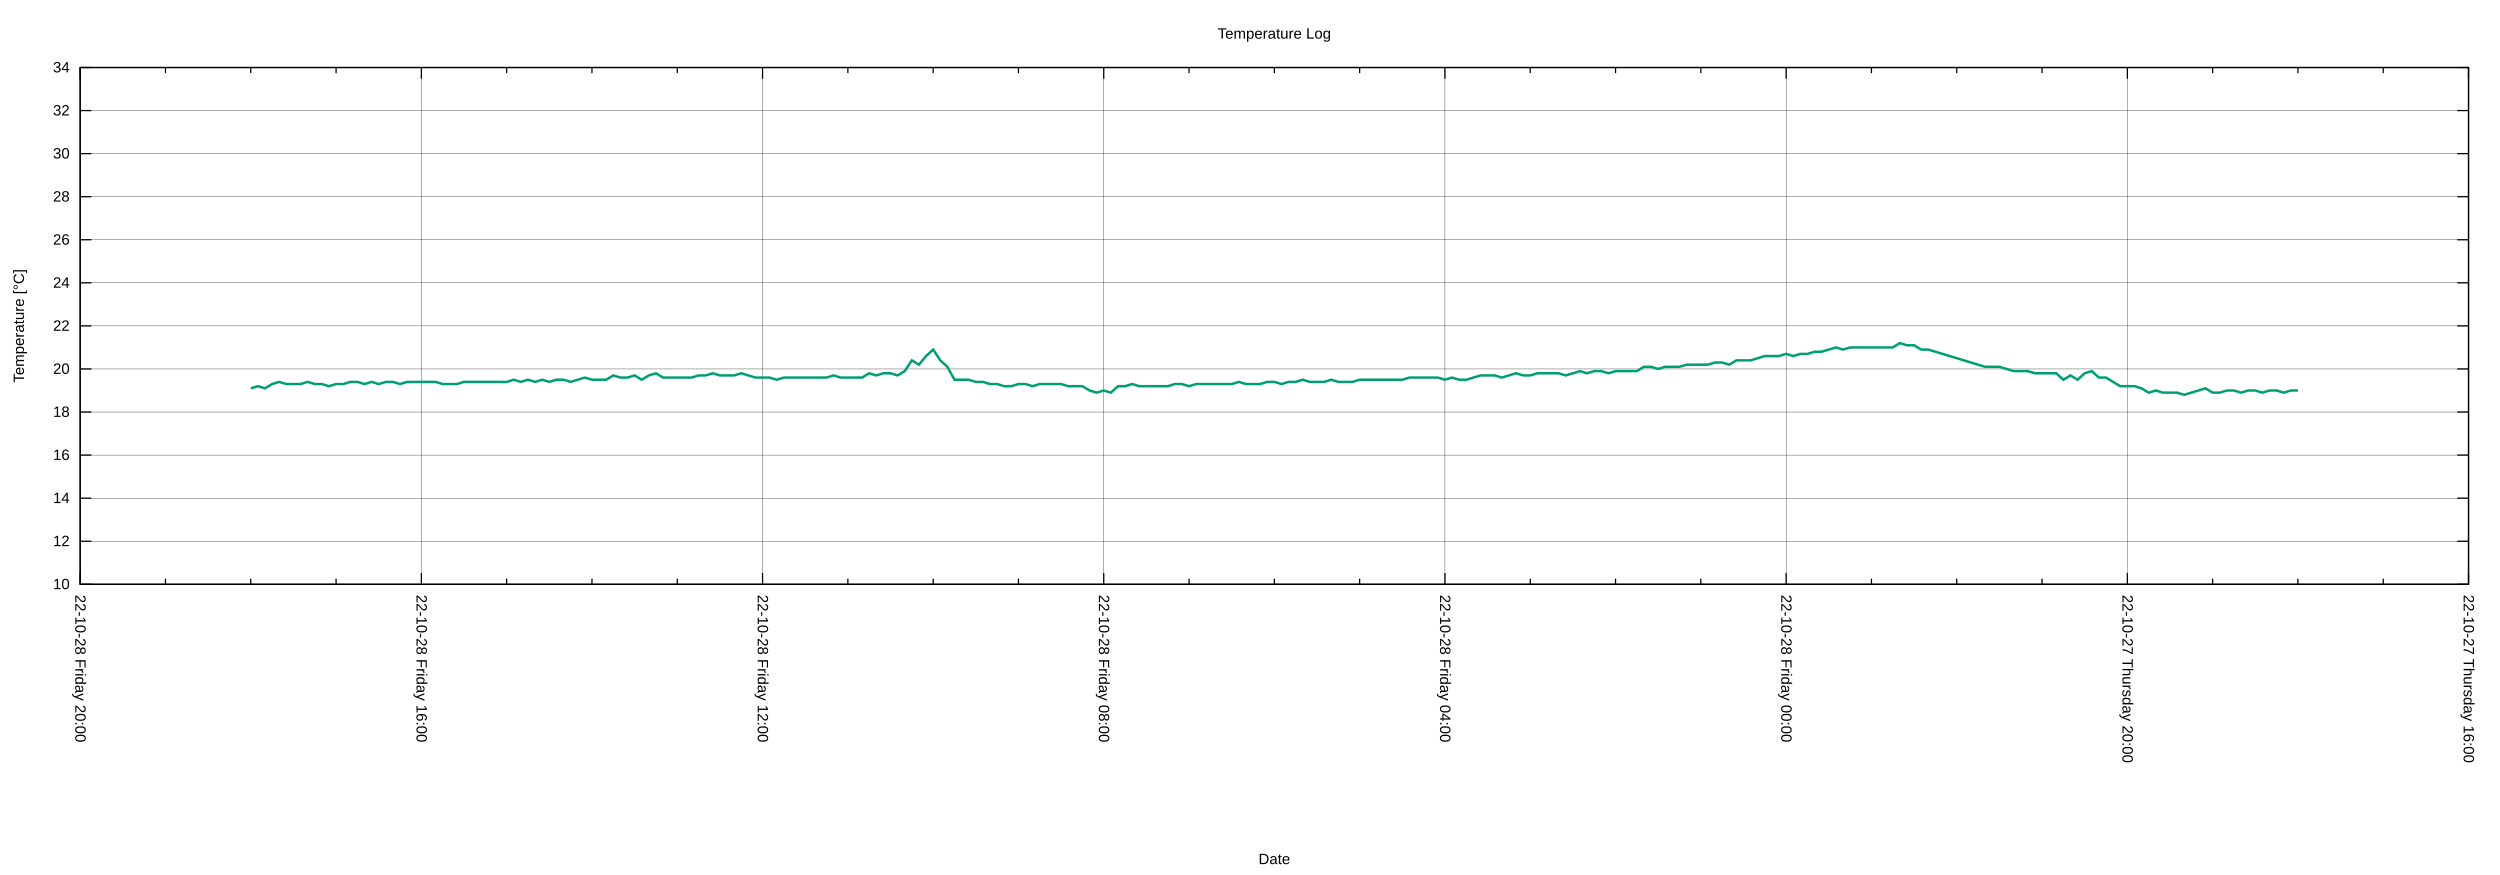
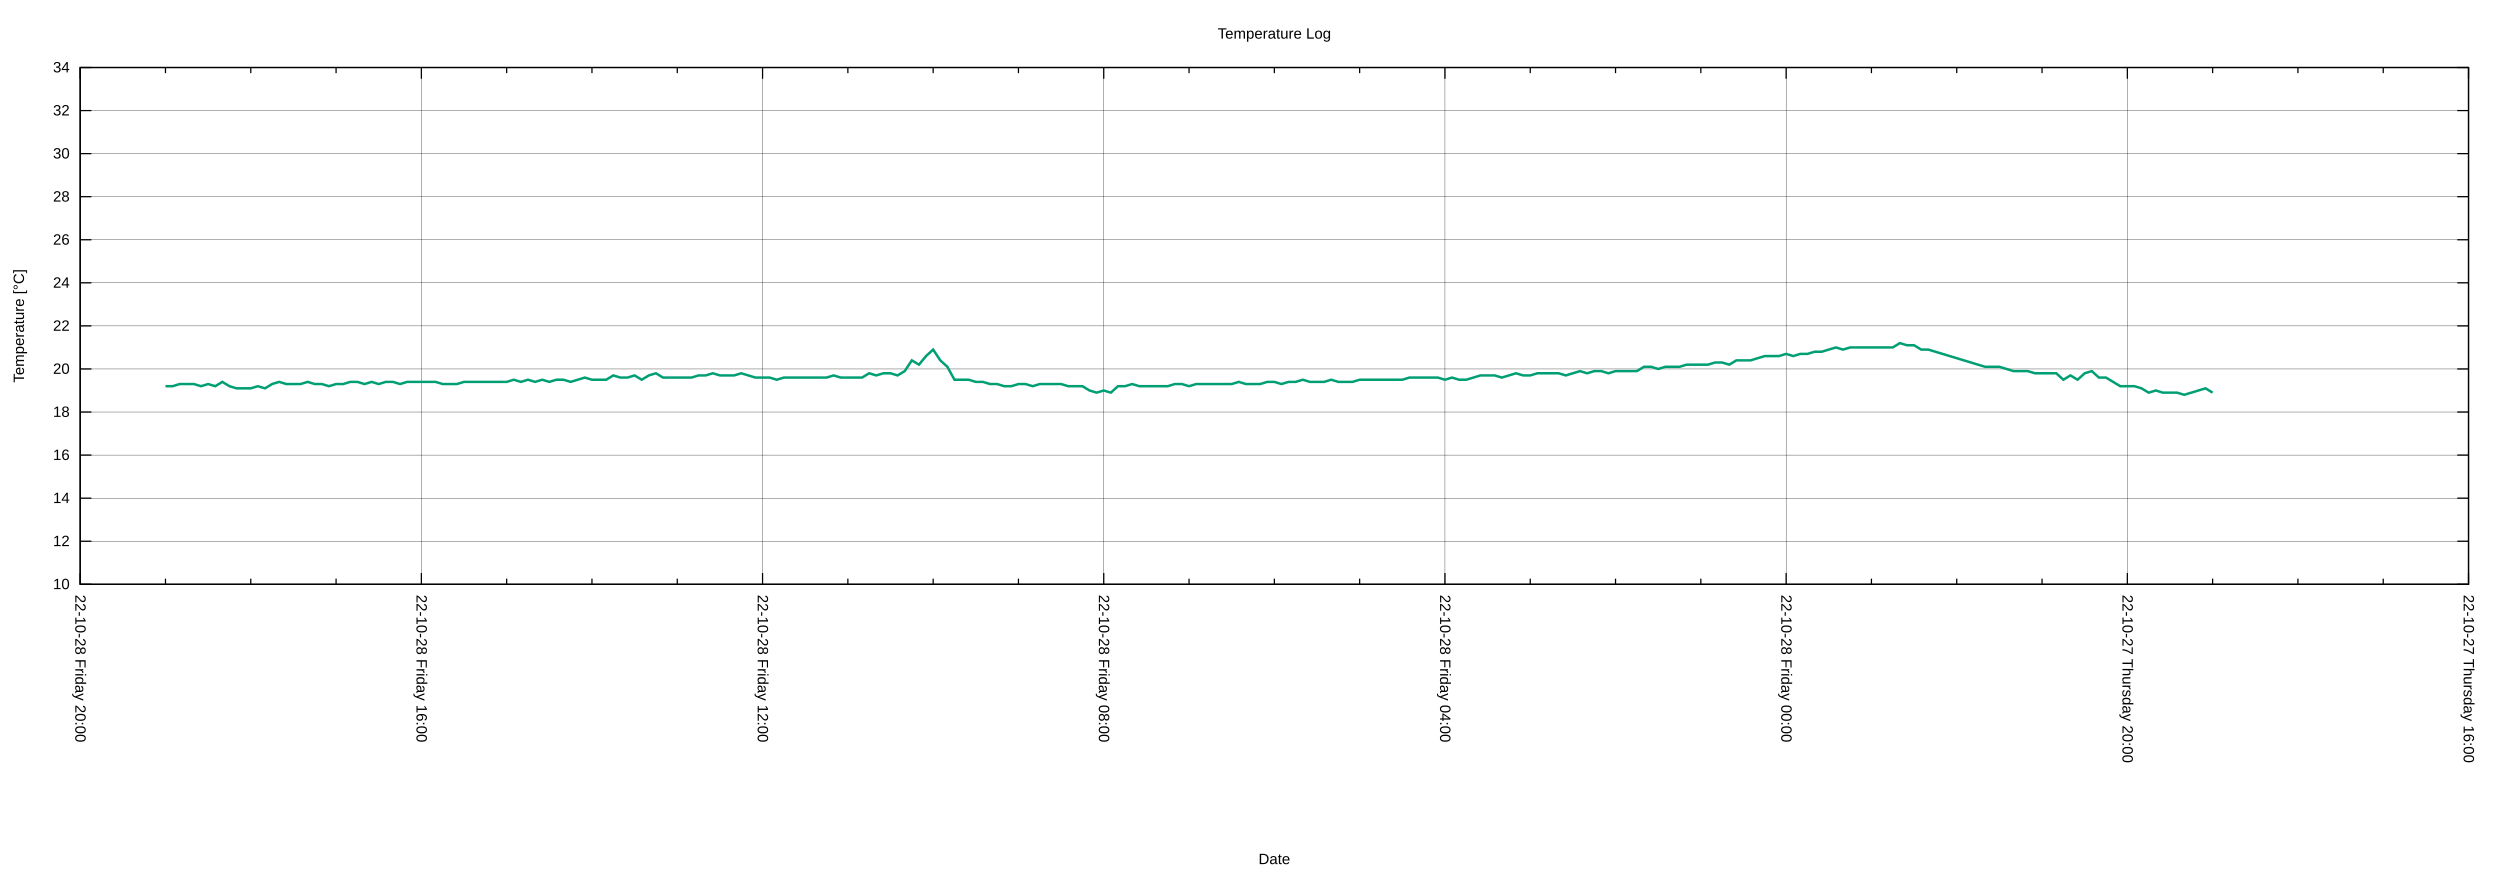
<svg xmlns="http://www.w3.org/2000/svg" xmlns:xlink="http://www.w3.org/1999/xlink" width="2000" height="700" viewBox="0 0 2000 700">
  <g id="gnuplot_canvas">
    <rect x="0" y="0" width="2000" height="700" fill="none" />
    <defs>
      <circle id="gpDot" r="0.5" stroke-width="0.5" stroke="currentColor" />
      <path id="gpPt0" stroke-width="0.222" stroke="currentColor" d="M-1,0 h2 M0,-1 v2" />
      <path id="gpPt1" stroke-width="0.222" stroke="currentColor" d="M-1,-1 L1,1 M1,-1 L-1,1" />
      <path id="gpPt2" stroke-width="0.222" stroke="currentColor" d="M-1,0 L1,0 M0,-1 L0,1 M-1,-1 L1,1 M-1,1 L1,-1" />
      <rect id="gpPt3" stroke-width="0.222" stroke="currentColor" x="-1" y="-1" width="2" height="2" />
      <rect id="gpPt4" stroke-width="0.222" stroke="currentColor" fill="currentColor" x="-1" y="-1" width="2" height="2" />
      <circle id="gpPt5" stroke-width="0.222" stroke="currentColor" cx="0" cy="0" r="1" />
      <use xlink:href="#gpPt5" id="gpPt6" fill="currentColor" stroke="none" />
      <path id="gpPt7" stroke-width="0.222" stroke="currentColor" d="M0,-1.33 L-1.33,0.67 L1.33,0.67 z" />
      <use xlink:href="#gpPt7" id="gpPt8" fill="currentColor" stroke="none" />
      <use xlink:href="#gpPt7" id="gpPt9" stroke="currentColor" transform="rotate(180)" />
      <use xlink:href="#gpPt9" id="gpPt10" fill="currentColor" stroke="none" />
      <use xlink:href="#gpPt3" id="gpPt11" stroke="currentColor" transform="rotate(45)" />
      <use xlink:href="#gpPt11" id="gpPt12" fill="currentColor" stroke="none" />
      <path id="gpPt13" stroke-width="0.222" stroke="currentColor" d="M0,1.330 L1.265,0.411 L0.782,-1.067 L-0.782,-1.076 L-1.265,0.411 z" />
      <use xlink:href="#gpPt13" id="gpPt14" fill="currentColor" stroke="none" />
      <filter id="textbox" filterUnits="objectBoundingBox" x="0" y="0" height="1" width="1">
        <feFlood flood-color="white" flood-opacity="1" result="bgnd" />
        <feComposite in="SourceGraphic" in2="bgnd" operator="atop" />
      </filter>
      <filter id="greybox" filterUnits="objectBoundingBox" x="0" y="0" height="1" width="1">
        <feFlood flood-color="lightgrey" flood-opacity="1" result="grey" />
        <feComposite in="SourceGraphic" in2="grey" operator="atop" />
      </filter>
    </defs>
    <g fill="none" color="white" stroke="currentColor" stroke-width="1.00" stroke-linecap="butt" stroke-linejoin="miter">
</g>
    <g fill="none" color="black" stroke="currentColor" stroke-width="1.00" stroke-linecap="butt" stroke-linejoin="miter">
</g>
    <g fill="none" color="black" stroke="black" stroke-width="0.25" stroke-linecap="butt" stroke-linejoin="miter">
</g>
    <g fill="none" color="black" stroke="currentColor" stroke-width="0.25" stroke-linecap="butt" stroke-linejoin="miter">
      <path stroke="black" class="gridline" d="M64.14,467.43 L1974.82,467.43  " />
    </g>
    <g fill="none" color="black" stroke="black" stroke-width="1.00" stroke-linecap="butt" stroke-linejoin="miter">
</g>
    <g fill="none" color="black" stroke="currentColor" stroke-width="1.00" stroke-linecap="butt" stroke-linejoin="miter">
      <path stroke="black" d="M64.14,467.43 L73.14,467.43 M1974.82,467.43 L1965.82,467.43  " />
      <g transform="translate(55.75,471.33)" stroke="none" fill="black" font-family="Arial" font-size="12.00" text-anchor="end">
        <text>
          <tspan font-family="Arial"> 10</tspan>
        </text>
      </g>
    </g>
    <g fill="none" color="black" stroke="currentColor" stroke-width="1.00" stroke-linecap="butt" stroke-linejoin="miter">
</g>
    <g fill="none" color="black" stroke="black" stroke-width="0.25" stroke-linecap="butt" stroke-linejoin="miter">
</g>
    <g fill="none" color="black" stroke="currentColor" stroke-width="0.25" stroke-linecap="butt" stroke-linejoin="miter">
      <path stroke="black" class="gridline" d="M64.14,432.98 L1974.82,432.98  " />
    </g>
    <g fill="none" color="black" stroke="black" stroke-width="1.00" stroke-linecap="butt" stroke-linejoin="miter">
</g>
    <g fill="none" color="black" stroke="currentColor" stroke-width="1.00" stroke-linecap="butt" stroke-linejoin="miter">
      <path stroke="black" d="M64.14,432.98 L73.14,432.98 M1974.82,432.98 L1965.82,432.98  " />
      <g transform="translate(55.75,436.88)" stroke="none" fill="black" font-family="Arial" font-size="12.00" text-anchor="end">
        <text>
          <tspan font-family="Arial"> 12</tspan>
        </text>
      </g>
    </g>
    <g fill="none" color="black" stroke="currentColor" stroke-width="1.00" stroke-linecap="butt" stroke-linejoin="miter">
</g>
    <g fill="none" color="black" stroke="black" stroke-width="0.25" stroke-linecap="butt" stroke-linejoin="miter">
</g>
    <g fill="none" color="black" stroke="currentColor" stroke-width="0.25" stroke-linecap="butt" stroke-linejoin="miter">
      <path stroke="black" class="gridline" d="M64.14,398.53 L1974.82,398.53  " />
    </g>
    <g fill="none" color="black" stroke="black" stroke-width="1.00" stroke-linecap="butt" stroke-linejoin="miter">
</g>
    <g fill="none" color="black" stroke="currentColor" stroke-width="1.00" stroke-linecap="butt" stroke-linejoin="miter">
      <path stroke="black" d="M64.14,398.53 L73.14,398.53 M1974.82,398.53 L1965.82,398.53  " />
      <g transform="translate(55.75,402.43)" stroke="none" fill="black" font-family="Arial" font-size="12.00" text-anchor="end">
        <text>
          <tspan font-family="Arial"> 14</tspan>
        </text>
      </g>
    </g>
    <g fill="none" color="black" stroke="currentColor" stroke-width="1.00" stroke-linecap="butt" stroke-linejoin="miter">
</g>
    <g fill="none" color="black" stroke="black" stroke-width="0.25" stroke-linecap="butt" stroke-linejoin="miter">
</g>
    <g fill="none" color="black" stroke="currentColor" stroke-width="0.25" stroke-linecap="butt" stroke-linejoin="miter">
      <path stroke="black" class="gridline" d="M64.14,364.07 L1974.82,364.07  " />
    </g>
    <g fill="none" color="black" stroke="black" stroke-width="1.00" stroke-linecap="butt" stroke-linejoin="miter">
</g>
    <g fill="none" color="black" stroke="currentColor" stroke-width="1.00" stroke-linecap="butt" stroke-linejoin="miter">
      <path stroke="black" d="M64.14,364.07 L73.14,364.07 M1974.82,364.07 L1965.82,364.07  " />
      <g transform="translate(55.75,367.97)" stroke="none" fill="black" font-family="Arial" font-size="12.00" text-anchor="end">
        <text>
          <tspan font-family="Arial"> 16</tspan>
        </text>
      </g>
    </g>
    <g fill="none" color="black" stroke="currentColor" stroke-width="1.00" stroke-linecap="butt" stroke-linejoin="miter">
</g>
    <g fill="none" color="black" stroke="black" stroke-width="0.25" stroke-linecap="butt" stroke-linejoin="miter">
</g>
    <g fill="none" color="black" stroke="currentColor" stroke-width="0.25" stroke-linecap="butt" stroke-linejoin="miter">
      <path stroke="black" class="gridline" d="M64.14,329.62 L1974.82,329.62  " />
    </g>
    <g fill="none" color="black" stroke="black" stroke-width="1.00" stroke-linecap="butt" stroke-linejoin="miter">
</g>
    <g fill="none" color="black" stroke="currentColor" stroke-width="1.00" stroke-linecap="butt" stroke-linejoin="miter">
      <path stroke="black" d="M64.14,329.62 L73.14,329.62 M1974.82,329.62 L1965.82,329.62  " />
      <g transform="translate(55.75,333.52)" stroke="none" fill="black" font-family="Arial" font-size="12.00" text-anchor="end">
        <text>
          <tspan font-family="Arial"> 18</tspan>
        </text>
      </g>
    </g>
    <g fill="none" color="black" stroke="currentColor" stroke-width="1.00" stroke-linecap="butt" stroke-linejoin="miter">
</g>
    <g fill="none" color="black" stroke="black" stroke-width="0.25" stroke-linecap="butt" stroke-linejoin="miter">
</g>
    <g fill="none" color="black" stroke="currentColor" stroke-width="0.25" stroke-linecap="butt" stroke-linejoin="miter">
      <path stroke="black" class="gridline" d="M64.14,295.17 L1974.82,295.17  " />
    </g>
    <g fill="none" color="black" stroke="black" stroke-width="1.00" stroke-linecap="butt" stroke-linejoin="miter">
</g>
    <g fill="none" color="black" stroke="currentColor" stroke-width="1.00" stroke-linecap="butt" stroke-linejoin="miter">
      <path stroke="black" d="M64.14,295.17 L73.14,295.17 M1974.82,295.17 L1965.82,295.17  " />
      <g transform="translate(55.75,299.07)" stroke="none" fill="black" font-family="Arial" font-size="12.00" text-anchor="end">
        <text>
          <tspan font-family="Arial"> 20</tspan>
        </text>
      </g>
    </g>
    <g fill="none" color="black" stroke="currentColor" stroke-width="1.00" stroke-linecap="butt" stroke-linejoin="miter">
</g>
    <g fill="none" color="black" stroke="black" stroke-width="0.25" stroke-linecap="butt" stroke-linejoin="miter">
</g>
    <g fill="none" color="black" stroke="currentColor" stroke-width="0.25" stroke-linecap="butt" stroke-linejoin="miter">
      <path stroke="black" class="gridline" d="M64.14,260.72 L1974.82,260.72  " />
    </g>
    <g fill="none" color="black" stroke="black" stroke-width="1.00" stroke-linecap="butt" stroke-linejoin="miter">
</g>
    <g fill="none" color="black" stroke="currentColor" stroke-width="1.00" stroke-linecap="butt" stroke-linejoin="miter">
      <path stroke="black" d="M64.14,260.72 L73.14,260.72 M1974.82,260.72 L1965.82,260.72  " />
      <g transform="translate(55.75,264.62)" stroke="none" fill="black" font-family="Arial" font-size="12.00" text-anchor="end">
        <text>
          <tspan font-family="Arial"> 22</tspan>
        </text>
      </g>
    </g>
    <g fill="none" color="black" stroke="currentColor" stroke-width="1.00" stroke-linecap="butt" stroke-linejoin="miter">
</g>
    <g fill="none" color="black" stroke="black" stroke-width="0.25" stroke-linecap="butt" stroke-linejoin="miter">
</g>
    <g fill="none" color="black" stroke="currentColor" stroke-width="0.25" stroke-linecap="butt" stroke-linejoin="miter">
      <path stroke="black" class="gridline" d="M64.14,226.27 L1974.82,226.27  " />
    </g>
    <g fill="none" color="black" stroke="black" stroke-width="1.00" stroke-linecap="butt" stroke-linejoin="miter">
</g>
    <g fill="none" color="black" stroke="currentColor" stroke-width="1.00" stroke-linecap="butt" stroke-linejoin="miter">
      <path stroke="black" d="M64.14,226.27 L73.14,226.27 M1974.82,226.27 L1965.82,226.27  " />
      <g transform="translate(55.75,230.17)" stroke="none" fill="black" font-family="Arial" font-size="12.00" text-anchor="end">
        <text>
          <tspan font-family="Arial"> 24</tspan>
        </text>
      </g>
    </g>
    <g fill="none" color="black" stroke="currentColor" stroke-width="1.00" stroke-linecap="butt" stroke-linejoin="miter">
</g>
    <g fill="none" color="black" stroke="black" stroke-width="0.25" stroke-linecap="butt" stroke-linejoin="miter">
</g>
    <g fill="none" color="black" stroke="currentColor" stroke-width="0.25" stroke-linecap="butt" stroke-linejoin="miter">
      <path stroke="black" class="gridline" d="M64.14,191.82 L1974.82,191.82  " />
    </g>
    <g fill="none" color="black" stroke="black" stroke-width="1.00" stroke-linecap="butt" stroke-linejoin="miter">
</g>
    <g fill="none" color="black" stroke="currentColor" stroke-width="1.00" stroke-linecap="butt" stroke-linejoin="miter">
      <path stroke="black" d="M64.14,191.82 L73.14,191.82 M1974.82,191.82 L1965.82,191.82  " />
      <g transform="translate(55.75,195.72)" stroke="none" fill="black" font-family="Arial" font-size="12.00" text-anchor="end">
        <text>
          <tspan font-family="Arial"> 26</tspan>
        </text>
      </g>
    </g>
    <g fill="none" color="black" stroke="currentColor" stroke-width="1.00" stroke-linecap="butt" stroke-linejoin="miter">
</g>
    <g fill="none" color="black" stroke="black" stroke-width="0.25" stroke-linecap="butt" stroke-linejoin="miter">
</g>
    <g fill="none" color="black" stroke="currentColor" stroke-width="0.25" stroke-linecap="butt" stroke-linejoin="miter">
      <path stroke="black" class="gridline" d="M64.14,157.36 L1974.82,157.36  " />
    </g>
    <g fill="none" color="black" stroke="black" stroke-width="1.00" stroke-linecap="butt" stroke-linejoin="miter">
</g>
    <g fill="none" color="black" stroke="currentColor" stroke-width="1.00" stroke-linecap="butt" stroke-linejoin="miter">
      <path stroke="black" d="M64.14,157.36 L73.14,157.36 M1974.82,157.36 L1965.82,157.36  " />
      <g transform="translate(55.75,161.26)" stroke="none" fill="black" font-family="Arial" font-size="12.00" text-anchor="end">
        <text>
          <tspan font-family="Arial"> 28</tspan>
        </text>
      </g>
    </g>
    <g fill="none" color="black" stroke="currentColor" stroke-width="1.00" stroke-linecap="butt" stroke-linejoin="miter">
</g>
    <g fill="none" color="black" stroke="black" stroke-width="0.25" stroke-linecap="butt" stroke-linejoin="miter">
</g>
    <g fill="none" color="black" stroke="currentColor" stroke-width="0.25" stroke-linecap="butt" stroke-linejoin="miter">
      <path stroke="black" class="gridline" d="M64.14,122.91 L1974.82,122.91  " />
    </g>
    <g fill="none" color="black" stroke="black" stroke-width="1.00" stroke-linecap="butt" stroke-linejoin="miter">
</g>
    <g fill="none" color="black" stroke="currentColor" stroke-width="1.00" stroke-linecap="butt" stroke-linejoin="miter">
      <path stroke="black" d="M64.14,122.91 L73.14,122.91 M1974.82,122.91 L1965.82,122.91  " />
      <g transform="translate(55.75,126.81)" stroke="none" fill="black" font-family="Arial" font-size="12.00" text-anchor="end">
        <text>
          <tspan font-family="Arial"> 30</tspan>
        </text>
      </g>
    </g>
    <g fill="none" color="black" stroke="currentColor" stroke-width="1.00" stroke-linecap="butt" stroke-linejoin="miter">
</g>
    <g fill="none" color="black" stroke="black" stroke-width="0.25" stroke-linecap="butt" stroke-linejoin="miter">
</g>
    <g fill="none" color="black" stroke="currentColor" stroke-width="0.25" stroke-linecap="butt" stroke-linejoin="miter">
      <path stroke="black" class="gridline" d="M64.14,88.46 L1974.82,88.46  " />
    </g>
    <g fill="none" color="black" stroke="black" stroke-width="1.00" stroke-linecap="butt" stroke-linejoin="miter">
</g>
    <g fill="none" color="black" stroke="currentColor" stroke-width="1.00" stroke-linecap="butt" stroke-linejoin="miter">
      <path stroke="black" d="M64.14,88.46 L73.14,88.46 M1974.82,88.46 L1965.82,88.46  " />
      <g transform="translate(55.75,92.36)" stroke="none" fill="black" font-family="Arial" font-size="12.00" text-anchor="end">
        <text>
          <tspan font-family="Arial"> 32</tspan>
        </text>
      </g>
    </g>
    <g fill="none" color="black" stroke="currentColor" stroke-width="1.00" stroke-linecap="butt" stroke-linejoin="miter">
</g>
    <g fill="none" color="black" stroke="black" stroke-width="0.25" stroke-linecap="butt" stroke-linejoin="miter">
</g>
    <g fill="none" color="black" stroke="currentColor" stroke-width="0.25" stroke-linecap="butt" stroke-linejoin="miter">
      <path stroke="black" class="gridline" d="M64.14,54.01 L1974.82,54.01  " />
    </g>
    <g fill="none" color="black" stroke="black" stroke-width="1.00" stroke-linecap="butt" stroke-linejoin="miter">
</g>
    <g fill="none" color="black" stroke="currentColor" stroke-width="1.00" stroke-linecap="butt" stroke-linejoin="miter">
      <path stroke="black" d="M64.14,54.01 L73.14,54.01 M1974.82,54.01 L1965.82,54.01  " />
      <g transform="translate(55.75,57.91)" stroke="none" fill="black" font-family="Arial" font-size="12.00" text-anchor="end">
        <text>
          <tspan font-family="Arial"> 34</tspan>
        </text>
      </g>
    </g>
    <g fill="none" color="black" stroke="currentColor" stroke-width="1.00" stroke-linecap="butt" stroke-linejoin="miter">
</g>
    <g fill="none" color="black" stroke="black" stroke-width="0.25" stroke-linecap="butt" stroke-linejoin="miter">
</g>
    <g fill="none" color="black" stroke="currentColor" stroke-width="0.25" stroke-linecap="butt" stroke-linejoin="miter">
      <path stroke="black" class="gridline" d="M1974.82,467.43 L1974.82,54.01  " />
    </g>
    <g fill="none" color="black" stroke="black" stroke-width="1.00" stroke-linecap="butt" stroke-linejoin="miter">
</g>
    <g fill="none" color="black" stroke="currentColor" stroke-width="1.00" stroke-linecap="butt" stroke-linejoin="miter">
      <path stroke="black" d="M1974.82,467.43 L1974.82,458.43 M1974.82,54.01 L1974.82,63.01  " />
      <g transform="translate(1970.92,475.82) rotate(90)" stroke="none" fill="black" font-family="Arial" font-size="12.00" text-anchor="start">
        <text>
          <tspan font-family="Arial">22-10-27 Thursday 16:00</tspan>
        </text>
      </g>
    </g>
    <g fill="none" color="black" stroke="currentColor" stroke-width="1.00" stroke-linecap="butt" stroke-linejoin="miter">
      <path stroke="black" d="M1906.58,467.43 L1906.58,462.93 M1906.58,54.01 L1906.58,58.51 M1838.34,467.43 L1838.34,462.93 M1838.34,54.01 L1838.34,58.51   M1770.10,467.43 L1770.10,462.93 M1770.10,54.01 L1770.10,58.51  " />
    </g>
    <g fill="none" color="black" stroke="black" stroke-width="0.25" stroke-linecap="butt" stroke-linejoin="miter">
</g>
    <g fill="none" color="black" stroke="currentColor" stroke-width="0.25" stroke-linecap="butt" stroke-linejoin="miter">
      <path stroke="black" class="gridline" d="M1701.87,467.43 L1701.87,54.01  " />
    </g>
    <g fill="none" color="black" stroke="black" stroke-width="1.00" stroke-linecap="butt" stroke-linejoin="miter">
</g>
    <g fill="none" color="black" stroke="currentColor" stroke-width="1.00" stroke-linecap="butt" stroke-linejoin="miter">
      <path stroke="black" d="M1701.87,467.43 L1701.87,458.43 M1701.87,54.01 L1701.87,63.01  " />
      <g transform="translate(1697.97,475.82) rotate(90)" stroke="none" fill="black" font-family="Arial" font-size="12.00" text-anchor="start">
        <text>
          <tspan font-family="Arial">22-10-27 Thursday 20:00</tspan>
        </text>
      </g>
    </g>
    <g fill="none" color="black" stroke="currentColor" stroke-width="1.00" stroke-linecap="butt" stroke-linejoin="miter">
      <path stroke="black" d="M1633.63,467.43 L1633.63,462.93 M1633.63,54.01 L1633.63,58.51 M1565.39,467.43 L1565.39,462.93 M1565.39,54.01 L1565.39,58.51   M1497.15,467.43 L1497.15,462.93 M1497.15,54.01 L1497.15,58.51  " />
    </g>
    <g fill="none" color="black" stroke="black" stroke-width="0.25" stroke-linecap="butt" stroke-linejoin="miter">
</g>
    <g fill="none" color="black" stroke="currentColor" stroke-width="0.25" stroke-linecap="butt" stroke-linejoin="miter">
      <path stroke="black" class="gridline" d="M1428.91,467.43 L1428.91,54.01  " />
    </g>
    <g fill="none" color="black" stroke="black" stroke-width="1.00" stroke-linecap="butt" stroke-linejoin="miter">
</g>
    <g fill="none" color="black" stroke="currentColor" stroke-width="1.00" stroke-linecap="butt" stroke-linejoin="miter">
      <path stroke="black" d="M1428.91,467.43 L1428.91,458.43 M1428.91,54.01 L1428.91,63.01  " />
      <g transform="translate(1425.01,475.82) rotate(90)" stroke="none" fill="black" font-family="Arial" font-size="12.00" text-anchor="start">
        <text>
          <tspan font-family="Arial">22-10-28 Friday 00:00</tspan>
        </text>
      </g>
    </g>
    <g fill="none" color="black" stroke="currentColor" stroke-width="1.00" stroke-linecap="butt" stroke-linejoin="miter">
      <path stroke="black" d="M1360.67,467.43 L1360.67,462.93 M1360.67,54.01 L1360.67,58.51 M1292.43,467.43 L1292.43,462.93 M1292.43,54.01 L1292.43,58.51   M1224.20,467.43 L1224.20,462.93 M1224.20,54.01 L1224.20,58.51  " />
    </g>
    <g fill="none" color="black" stroke="black" stroke-width="0.25" stroke-linecap="butt" stroke-linejoin="miter">
</g>
    <g fill="none" color="black" stroke="currentColor" stroke-width="0.25" stroke-linecap="butt" stroke-linejoin="miter">
      <path stroke="black" class="gridline" d="M1155.96,467.43 L1155.96,54.01  " />
    </g>
    <g fill="none" color="black" stroke="black" stroke-width="1.00" stroke-linecap="butt" stroke-linejoin="miter">
</g>
    <g fill="none" color="black" stroke="currentColor" stroke-width="1.00" stroke-linecap="butt" stroke-linejoin="miter">
      <path stroke="black" d="M1155.96,467.43 L1155.96,458.43 M1155.96,54.01 L1155.96,63.01  " />
      <g transform="translate(1152.06,475.82) rotate(90)" stroke="none" fill="black" font-family="Arial" font-size="12.00" text-anchor="start">
        <text>
          <tspan font-family="Arial">22-10-28 Friday 04:00</tspan>
        </text>
      </g>
    </g>
    <g fill="none" color="black" stroke="currentColor" stroke-width="1.00" stroke-linecap="butt" stroke-linejoin="miter">
      <path stroke="black" d="M1087.72,467.43 L1087.72,462.93 M1087.72,54.01 L1087.72,58.51 M1019.48,467.43 L1019.48,462.93 M1019.48,54.01 L1019.48,58.51   M951.24,467.43 L951.24,462.93 M951.24,54.01 L951.24,58.51  " />
    </g>
    <g fill="none" color="black" stroke="black" stroke-width="0.25" stroke-linecap="butt" stroke-linejoin="miter">
</g>
    <g fill="none" color="black" stroke="currentColor" stroke-width="0.25" stroke-linecap="butt" stroke-linejoin="miter">
      <path stroke="black" class="gridline" d="M883.00,467.43 L883.00,54.01  " />
    </g>
    <g fill="none" color="black" stroke="black" stroke-width="1.00" stroke-linecap="butt" stroke-linejoin="miter">
</g>
    <g fill="none" color="black" stroke="currentColor" stroke-width="1.00" stroke-linecap="butt" stroke-linejoin="miter">
      <path stroke="black" d="M883.00,467.43 L883.00,458.43 M883.00,54.01 L883.00,63.01  " />
      <g transform="translate(879.10,475.82) rotate(90)" stroke="none" fill="black" font-family="Arial" font-size="12.00" text-anchor="start">
        <text>
          <tspan font-family="Arial">22-10-28 Friday 08:00</tspan>
        </text>
      </g>
    </g>
    <g fill="none" color="black" stroke="currentColor" stroke-width="1.00" stroke-linecap="butt" stroke-linejoin="miter">
      <path stroke="black" d="M814.76,467.43 L814.76,462.93 M814.76,54.01 L814.76,58.51 M746.53,467.43 L746.53,462.93 M746.53,54.01 L746.53,58.51   M678.29,467.43 L678.29,462.93 M678.29,54.01 L678.29,58.51  " />
    </g>
    <g fill="none" color="black" stroke="black" stroke-width="0.25" stroke-linecap="butt" stroke-linejoin="miter">
</g>
    <g fill="none" color="black" stroke="currentColor" stroke-width="0.25" stroke-linecap="butt" stroke-linejoin="miter">
      <path stroke="black" class="gridline" d="M610.05,467.43 L610.05,54.01  " />
    </g>
    <g fill="none" color="black" stroke="black" stroke-width="1.00" stroke-linecap="butt" stroke-linejoin="miter">
</g>
    <g fill="none" color="black" stroke="currentColor" stroke-width="1.00" stroke-linecap="butt" stroke-linejoin="miter">
      <path stroke="black" d="M610.05,467.43 L610.05,458.43 M610.05,54.01 L610.05,63.01  " />
      <g transform="translate(606.15,475.82) rotate(90)" stroke="none" fill="black" font-family="Arial" font-size="12.00" text-anchor="start">
        <text>
          <tspan font-family="Arial">22-10-28 Friday 12:00</tspan>
        </text>
      </g>
    </g>
    <g fill="none" color="black" stroke="currentColor" stroke-width="1.00" stroke-linecap="butt" stroke-linejoin="miter">
      <path stroke="black" d="M541.81,467.43 L541.81,462.93 M541.81,54.01 L541.81,58.51 M473.57,467.43 L473.57,462.93 M473.57,54.01 L473.57,58.51   M405.33,467.43 L405.33,462.93 M405.33,54.01 L405.33,58.51  " />
    </g>
    <g fill="none" color="black" stroke="black" stroke-width="0.25" stroke-linecap="butt" stroke-linejoin="miter">
</g>
    <g fill="none" color="black" stroke="currentColor" stroke-width="0.25" stroke-linecap="butt" stroke-linejoin="miter">
      <path stroke="black" class="gridline" d="M337.09,467.43 L337.09,54.01  " />
    </g>
    <g fill="none" color="black" stroke="black" stroke-width="1.00" stroke-linecap="butt" stroke-linejoin="miter">
</g>
    <g fill="none" color="black" stroke="currentColor" stroke-width="1.00" stroke-linecap="butt" stroke-linejoin="miter">
      <path stroke="black" d="M337.09,467.43 L337.09,458.43 M337.09,54.01 L337.09,63.01  " />
      <g transform="translate(333.19,475.82) rotate(90)" stroke="none" fill="black" font-family="Arial" font-size="12.00" text-anchor="start">
        <text>
          <tspan font-family="Arial">22-10-28 Friday 16:00</tspan>
        </text>
      </g>
    </g>
    <g fill="none" color="black" stroke="currentColor" stroke-width="1.00" stroke-linecap="butt" stroke-linejoin="miter">
      <path stroke="black" d="M268.86,467.43 L268.86,462.93 M268.86,54.01 L268.86,58.51 M200.62,467.43 L200.62,462.93 M200.62,54.01 L200.62,58.51   M132.38,467.43 L132.38,462.93 M132.38,54.01 L132.38,58.51  " />
    </g>
    <g fill="none" color="black" stroke="black" stroke-width="0.25" stroke-linecap="butt" stroke-linejoin="miter">
</g>
    <g fill="none" color="black" stroke="currentColor" stroke-width="0.25" stroke-linecap="butt" stroke-linejoin="miter">
      <path stroke="black" class="gridline" d="M64.14,467.43 L64.14,54.01  " />
    </g>
    <g fill="none" color="black" stroke="black" stroke-width="1.00" stroke-linecap="butt" stroke-linejoin="miter">
</g>
    <g fill="none" color="black" stroke="currentColor" stroke-width="1.00" stroke-linecap="butt" stroke-linejoin="miter">
      <path stroke="black" d="M64.14,467.43 L64.14,458.43 M64.14,54.01 L64.14,63.01  " />
      <g transform="translate(60.24,475.82) rotate(90)" stroke="none" fill="black" font-family="Arial" font-size="12.00" text-anchor="start">
        <text>
          <tspan font-family="Arial">22-10-28 Friday 20:00</tspan>
        </text>
      </g>
    </g>
    <g fill="none" color="black" stroke="currentColor" stroke-width="1.00" stroke-linecap="butt" stroke-linejoin="miter">
</g>
    <g fill="none" color="black" stroke="currentColor" stroke-width="1.00" stroke-linecap="butt" stroke-linejoin="miter">
      <path stroke="black" d="M64.14,54.01 L64.14,467.43 L1974.82,467.43 L1974.82,54.01 L64.14,54.01 Z  " />
    </g>
    <g fill="none" color="black" stroke="currentColor" stroke-width="1.00" stroke-linecap="butt" stroke-linejoin="miter">
      <g transform="translate(19.18,260.72) rotate(270)" stroke="none" fill="black" font-family="Arial" font-size="12.00" text-anchor="middle">
        <text>
          <tspan font-family="Arial">Temperature [°C]</tspan>
        </text>
      </g>
    </g>
    <g fill="none" color="black" stroke="currentColor" stroke-width="1.00" stroke-linecap="butt" stroke-linejoin="miter">
      <g transform="translate(1019.48,691.30)" stroke="none" fill="black" font-family="Arial" font-size="12.00" text-anchor="middle">
        <text>
          <tspan font-family="Arial">Date</tspan>
        </text>
      </g>
    </g>
    <g fill="none" color="black" stroke="currentColor" stroke-width="1.00" stroke-linecap="butt" stroke-linejoin="miter">
</g>
    <g id="gnuplot_plot_1">
      <g fill="none" color="white" stroke="currentColor" stroke-width="2.00" stroke-linecap="butt" stroke-linejoin="miter">
</g>
      <g fill="none" color="black" stroke="currentColor" stroke-width="2.00" stroke-linecap="butt" stroke-linejoin="miter">
-         <path stroke="rgb(  0, 158, 115)" d="M200.62,310.67 L206.30,308.95 L211.99,310.67 L217.68,307.23 L223.36,305.51 L229.05,307.23 L234.74,307.23 L240.42,307.23   L246.11,305.51 L251.80,307.23 L257.48,307.23 L263.17,308.95 L268.86,307.23 L274.54,307.23 L280.23,305.51 L285.92,305.51   L291.60,307.23 L297.29,305.51 L302.98,307.23 L308.66,305.51 L314.35,305.51 L320.03,307.23 L325.72,305.51 L331.41,305.51   L337.09,305.51 L342.78,305.51 L348.47,305.51 L354.15,307.23 L359.84,307.23 L365.53,307.23 L371.21,305.51 L376.90,305.51   L382.59,305.51 L388.27,305.51 L393.96,305.51 L399.65,305.51 L405.33,305.51 L411.02,303.78 L416.71,305.51 L422.39,303.78   L428.08,305.51 L433.77,303.78 L439.45,305.51 L445.14,303.78 L450.83,303.78 L456.51,305.51 L462.20,303.78 L467.88,302.06   L473.57,303.78 L479.26,303.78 L484.94,303.78 L490.63,300.34 L496.32,302.06 L502.00,302.06 L507.69,300.34 L513.38,303.78   L519.06,300.34 L524.75,298.62 L530.44,302.06 L536.12,302.06 L541.81,302.06 L547.50,302.06 L553.18,302.06 L558.87,300.34   L564.56,300.34 L570.24,298.62 L575.93,300.34 L581.62,300.34 L587.30,300.34 L592.99,298.62 L598.68,300.34 L604.36,302.06   L610.05,302.06 L615.74,302.06 L621.42,303.78 L627.11,302.06 L632.79,302.06 L638.48,302.06 L644.17,302.06 L649.85,302.06   L655.54,302.06 L661.23,302.06 L666.91,300.34 L672.60,302.06 L678.29,302.06 L683.97,302.06 L689.66,302.06 L695.35,298.62   L701.03,300.34 L706.72,298.62 L712.41,298.62 L718.09,300.34 L723.78,296.89 L729.47,288.28 L735.15,291.73 L740.84,284.84   L746.53,279.67 L752.21,288.28 L757.90,293.45 L763.59,303.78 L769.27,303.78 L774.96,303.78 L780.65,305.51 L786.33,305.51   L792.02,307.23 L797.70,307.23 L803.39,308.95 L809.08,308.95 L814.76,307.23 L820.45,307.23 L826.14,308.95 L831.82,307.23   L837.51,307.23 L843.20,307.23 L848.88,307.23 L854.57,308.95 L860.26,308.95 L865.94,308.95 L871.63,312.40 L877.32,314.12   L883.00,312.40 L888.69,314.12 L894.38,308.95 L900.06,308.95 L905.75,307.23 L911.44,308.95 L917.12,308.95 L922.81,308.95   L928.50,308.95 L934.18,308.95 L939.87,307.23 L945.55,307.23 L951.24,308.95 L956.93,307.23 L962.61,307.23 L968.30,307.23   L973.99,307.23 L979.67,307.23 L985.36,307.23 L991.05,305.51 L996.73,307.23 L1002.42,307.23 L1008.11,307.23 L1013.79,305.51   L1019.48,305.51 L1025.17,307.23 L1030.85,305.51 L1036.54,305.51 L1042.23,303.78 L1047.91,305.51 L1053.60,305.51 L1059.29,305.51   L1064.97,303.78 L1070.66,305.51 L1076.35,305.51 L1082.03,305.51 L1087.72,303.78 L1093.41,303.78 L1099.09,303.78 L1104.78,303.78   L1110.46,303.78 L1116.15,303.78 L1121.84,303.78 L1127.52,302.06 L1133.21,302.06 L1138.90,302.06 L1144.58,302.06 L1150.27,302.06   L1155.96,303.78 L1161.64,302.06 L1167.33,303.78 L1173.02,303.78 L1178.70,302.06 L1184.39,300.34 L1190.08,300.34 L1195.76,300.34   L1201.45,302.06 L1207.14,300.34 L1212.82,298.62 L1218.51,300.34 L1224.20,300.34 L1229.88,298.62 L1235.57,298.62 L1241.26,298.62   L1246.94,298.62 L1252.63,300.34 L1258.32,298.62 L1264.00,296.89 L1269.69,298.62 L1275.37,296.89 L1281.06,296.89 L1286.75,298.62   L1292.43,296.89 L1298.12,296.89 L1303.81,296.89 L1309.49,296.89 L1315.18,293.45 L1320.87,293.45 L1326.55,295.17 L1332.24,293.45   L1337.93,293.45 L1343.61,293.45 L1349.30,291.73 L1354.99,291.73 L1360.67,291.73 L1366.36,291.73 L1372.05,290.00 L1377.73,290.00   L1383.42,291.73 L1389.11,288.28 L1394.79,288.28 L1400.48,288.28 L1406.17,286.56 L1411.85,284.84 L1417.54,284.84 L1423.22,284.84   L1428.91,283.11 L1434.60,284.84 L1440.28,283.11 L1445.97,283.11 L1451.66,281.39 L1457.34,281.39 L1463.03,279.67 L1468.72,277.95   L1474.40,279.67 L1480.09,277.95 L1485.78,277.95 L1491.46,277.95 L1497.15,277.95 L1502.84,277.95 L1508.52,277.95 L1514.21,277.95   L1519.90,274.50 L1525.58,276.22 L1531.27,276.22 L1536.96,279.67 L1542.64,279.67 L1548.33,281.39 L1554.02,283.11 L1559.70,284.84   L1565.39,286.56 L1571.08,288.28 L1576.76,290.00 L1582.45,291.73 L1588.13,293.45 L1593.82,293.45 L1599.51,293.45 L1605.19,295.17   L1610.88,296.89 L1616.57,296.89 L1622.25,296.89 L1627.94,298.62 L1633.63,298.62 L1639.31,298.62 L1645.00,298.62 L1650.69,303.78   L1656.37,300.34 L1662.06,303.78 L1667.75,298.62 L1673.43,296.89 L1679.12,302.06 L1684.81,302.06 L1690.49,305.51 L1696.18,308.95   L1701.87,308.95 L1707.55,308.95 L1713.24,310.67 L1718.93,314.12 L1724.61,312.40 L1730.30,314.12 L1735.99,314.12 L1741.67,314.12   L1747.36,315.84 L1753.04,314.12 L1758.73,312.40 L1764.42,310.67 L1770.10,314.12 L1775.79,314.12 L1781.48,312.40 L1787.16,312.40   L1792.85,314.12 L1798.54,312.40 L1804.22,312.40 L1809.91,314.12 L1815.60,312.40 L1821.28,312.40 L1826.97,314.12 L1832.66,312.40   L1838.34,312.40  " />
+         <path stroke="rgb(  0, 158, 115)" d="M132.38,308.95 L138.07,308.95 L143.75,307.23 L149.44,307.23 L155.12,307.23 L160.81,308.95 L166.50,307.23 L172.18,308.95   L177.87,305.51 L183.56,308.95 L189.24,310.67 L194.93,310.67 L200.62,310.67 L206.30,308.95 L211.99,310.67 L217.68,307.23   L223.36,305.51 L229.05,307.23 L234.74,307.23 L240.42,307.23 L246.11,305.51 L251.80,307.23 L257.48,307.23 L263.17,308.95   L268.86,307.23 L274.54,307.23 L280.23,305.51 L285.92,305.51 L291.60,307.23 L297.29,305.51 L302.98,307.23 L308.66,305.51   L314.35,305.51 L320.03,307.23 L325.72,305.51 L331.41,305.51 L337.09,305.51 L342.78,305.51 L348.47,305.51 L354.15,307.23   L359.84,307.23 L365.53,307.23 L371.21,305.51 L376.90,305.51 L382.59,305.51 L388.27,305.51 L393.96,305.51 L399.65,305.51   L405.33,305.51 L411.02,303.78 L416.71,305.51 L422.39,303.78 L428.08,305.51 L433.77,303.78 L439.45,305.51 L445.14,303.78   L450.83,303.78 L456.51,305.51 L462.20,303.78 L467.88,302.06 L473.57,303.78 L479.26,303.78 L484.94,303.78 L490.63,300.34   L496.32,302.06 L502.00,302.06 L507.69,300.34 L513.38,303.78 L519.06,300.34 L524.75,298.62 L530.44,302.06 L536.12,302.06   L541.81,302.06 L547.50,302.06 L553.18,302.06 L558.87,300.34 L564.56,300.34 L570.24,298.62 L575.93,300.34 L581.62,300.34   L587.30,300.34 L592.99,298.62 L598.68,300.34 L604.36,302.06 L610.05,302.06 L615.74,302.06 L621.42,303.78 L627.11,302.06   L632.79,302.06 L638.48,302.06 L644.17,302.06 L649.85,302.06 L655.54,302.06 L661.23,302.06 L666.91,300.34 L672.60,302.06   L678.29,302.06 L683.97,302.06 L689.66,302.06 L695.35,298.62 L701.03,300.34 L706.72,298.62 L712.41,298.62 L718.09,300.34   L723.78,296.89 L729.47,288.28 L735.15,291.73 L740.84,284.84 L746.53,279.67 L752.21,288.28 L757.90,293.45 L763.59,303.78   L769.27,303.78 L774.96,303.78 L780.65,305.51 L786.33,305.51 L792.02,307.23 L797.70,307.23 L803.39,308.95 L809.08,308.95   L814.76,307.23 L820.45,307.23 L826.14,308.95 L831.82,307.23 L837.51,307.23 L843.20,307.23 L848.88,307.23 L854.57,308.95   L860.26,308.95 L865.94,308.95 L871.63,312.40 L877.32,314.12 L883.00,312.40 L888.69,314.12 L894.38,308.95 L900.06,308.95   L905.75,307.23 L911.44,308.95 L917.12,308.95 L922.81,308.95 L928.50,308.95 L934.18,308.95 L939.87,307.23 L945.55,307.23   L951.24,308.95 L956.93,307.23 L962.61,307.23 L968.30,307.23 L973.99,307.23 L979.67,307.23 L985.36,307.23 L991.05,305.51   L996.73,307.23 L1002.42,307.23 L1008.11,307.23 L1013.79,305.51 L1019.48,305.51 L1025.17,307.23 L1030.85,305.51 L1036.54,305.51   L1042.23,303.78 L1047.91,305.51 L1053.60,305.51 L1059.29,305.51 L1064.97,303.78 L1070.66,305.51 L1076.35,305.51 L1082.03,305.51   L1087.72,303.78 L1093.41,303.78 L1099.09,303.78 L1104.78,303.78 L1110.46,303.78 L1116.15,303.78 L1121.84,303.78 L1127.52,302.06   L1133.21,302.06 L1138.90,302.06 L1144.58,302.06 L1150.27,302.06 L1155.96,303.78 L1161.64,302.06 L1167.33,303.78 L1173.02,303.78   L1178.70,302.06 L1184.39,300.34 L1190.08,300.34 L1195.76,300.34 L1201.45,302.06 L1207.14,300.34 L1212.82,298.62 L1218.51,300.34   L1224.20,300.34 L1229.88,298.62 L1235.57,298.62 L1241.26,298.62 L1246.94,298.62 L1252.63,300.34 L1258.32,298.62 L1264.00,296.89   L1269.69,298.62 L1275.37,296.89 L1281.06,296.89 L1286.75,298.62 L1292.43,296.89 L1298.12,296.89 L1303.81,296.89 L1309.49,296.89   L1315.18,293.45 L1320.87,293.45 L1326.55,295.17 L1332.24,293.45 L1337.93,293.45 L1343.61,293.45 L1349.30,291.73 L1354.99,291.73   L1360.67,291.73 L1366.36,291.73 L1372.05,290.00 L1377.73,290.00 L1383.42,291.73 L1389.11,288.28 L1394.79,288.28 L1400.48,288.28   L1406.17,286.56 L1411.85,284.84 L1417.54,284.84 L1423.22,284.84 L1428.91,283.11 L1434.60,284.84 L1440.28,283.11 L1445.97,283.11   L1451.66,281.39 L1457.34,281.39 L1463.03,279.67 L1468.72,277.95 L1474.40,279.67 L1480.09,277.95 L1485.78,277.95 L1491.46,277.95   L1497.15,277.95 L1502.84,277.95 L1508.52,277.95 L1514.21,277.95 L1519.90,274.50 L1525.58,276.22 L1531.27,276.22 L1536.96,279.67   L1542.64,279.67 L1548.33,281.39 L1554.02,283.11 L1559.70,284.84 L1565.39,286.56 L1571.08,288.28 L1576.76,290.00 L1582.45,291.73   L1588.13,293.45 L1593.82,293.45 L1599.51,293.45 L1605.19,295.17 L1610.88,296.89 L1616.57,296.89 L1622.25,296.89 L1627.94,298.62   L1633.63,298.62 L1639.31,298.62 L1645.00,298.62 L1650.69,303.78 L1656.37,300.34 L1662.06,303.78 L1667.75,298.62 L1673.43,296.89   L1679.12,302.06 L1684.81,302.06 L1690.49,305.51 L1696.18,308.95 L1701.87,308.95 L1707.55,308.95 L1713.24,310.67 L1718.93,314.12   L1724.61,312.40 L1730.30,314.12 L1735.99,314.12 L1741.67,314.12 L1747.36,315.84 L1753.04,314.12 L1758.73,312.40 L1764.42,310.67   L1770.10,314.12  " />
      </g>
    </g>
    <g fill="none" color="black" stroke="currentColor" stroke-width="2.00" stroke-linecap="butt" stroke-linejoin="miter">
</g>
    <g fill="none" color="black" stroke="black" stroke-width="1.00" stroke-linecap="butt" stroke-linejoin="miter">
</g>
    <g fill="none" color="black" stroke="currentColor" stroke-width="1.00" stroke-linecap="butt" stroke-linejoin="miter">
      <path stroke="black" d="M64.14,54.01 L64.14,467.43 L1974.82,467.43 L1974.82,54.01 L64.14,54.01 Z  " />
    </g>
    <g fill="none" color="black" stroke="currentColor" stroke-width="1.00" stroke-linecap="butt" stroke-linejoin="miter">
      <g transform="translate(1019.48,30.91)" stroke="none" fill="black" font-family="Arial" font-size="12.00" text-anchor="middle">
        <text>
          <tspan font-family="Arial">Temperature Log</tspan>
        </text>
      </g>
    </g>
    <g fill="none" color="black" stroke="currentColor" stroke-width="1.00" stroke-linecap="butt" stroke-linejoin="miter">
</g>
  </g>
</svg>
